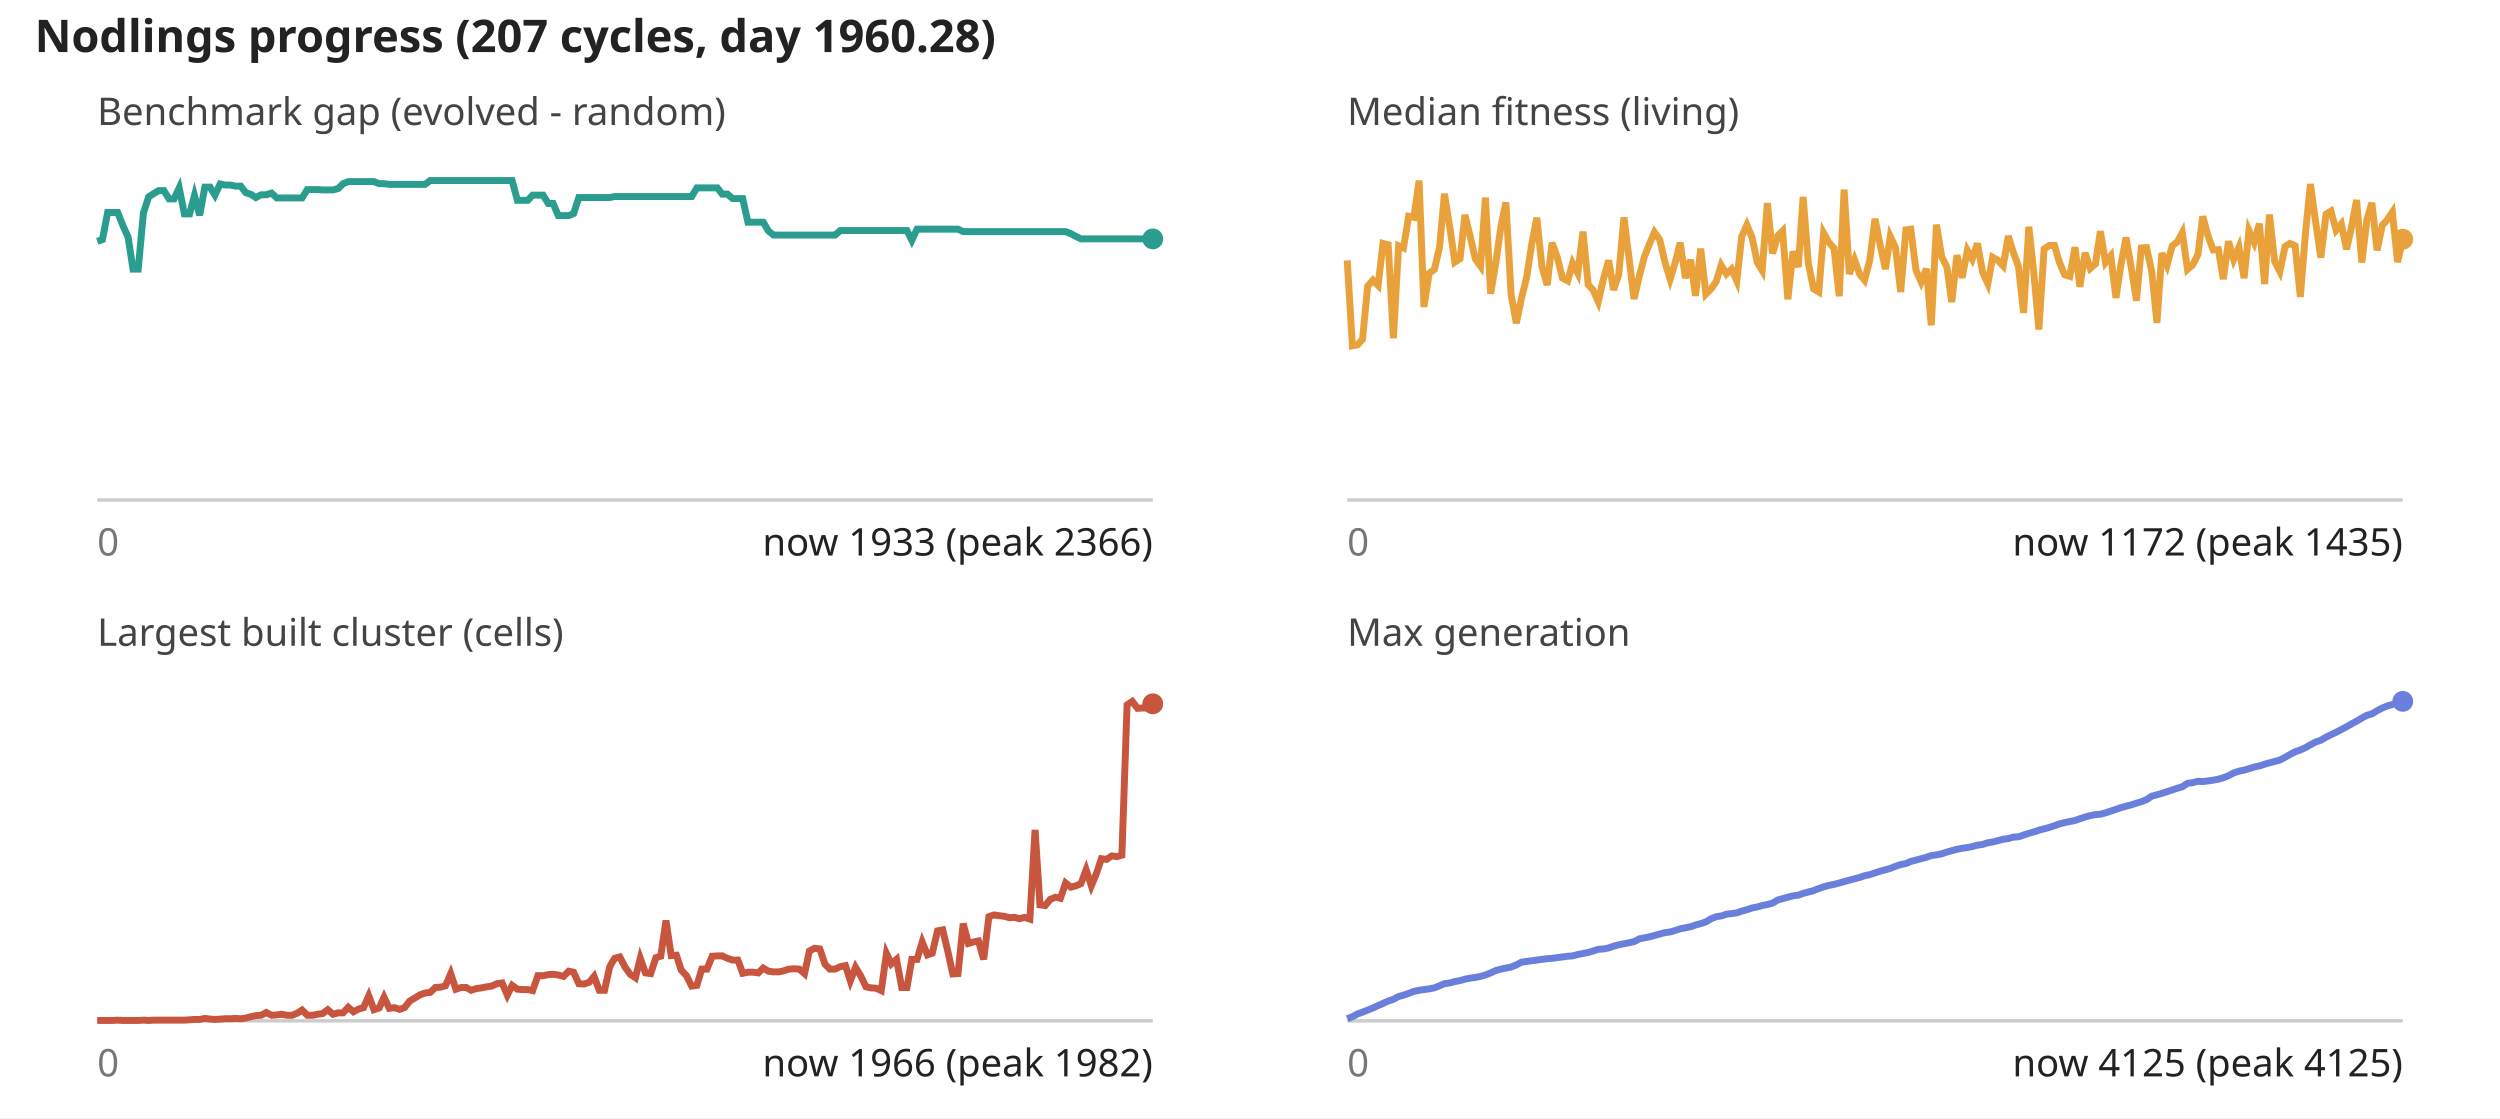
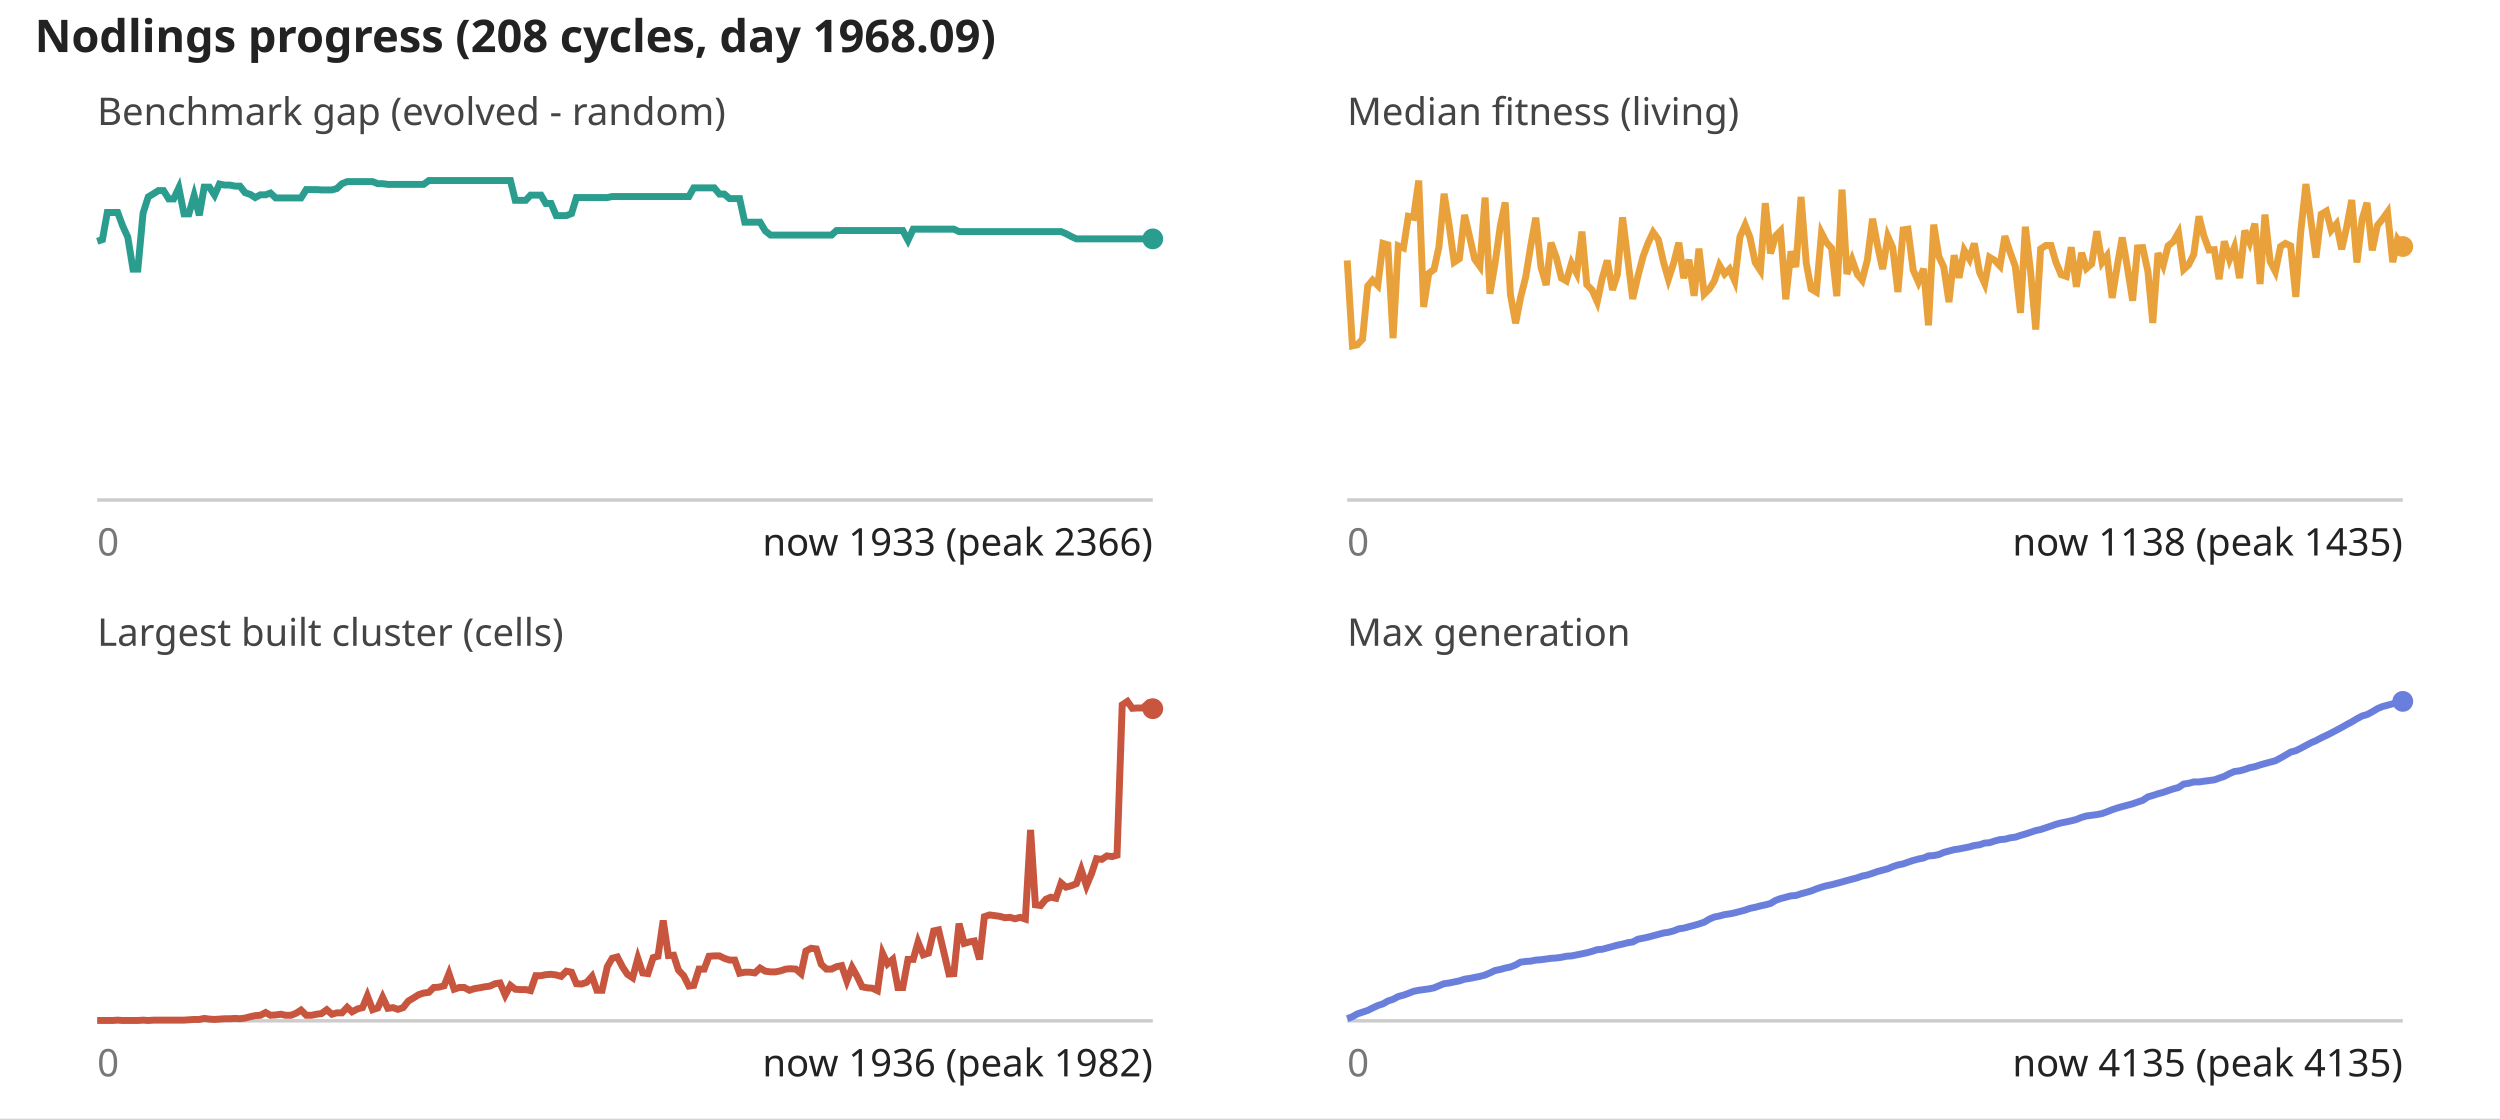
<svg xmlns="http://www.w3.org/2000/svg" viewBox="0 0 720 322" font-family="sans-serif" font-size="11">
  <rect width="100%" height="100%" fill="#fff" />
-   <text x="10" y="15" font-size="13" font-weight="bold" fill="#222">Nodlings progress (207 cycles, day 1960.28)</text>
+   <text x="10" y="15" font-size="13" font-weight="bold" fill="#222">Nodlings progress (208 cycles, day 1968.09)</text>
  <text x="28" y="36" fill="#444">Benchmark gap (evolved - random)</text>
  <line x1="28" y1="144" x2="332" y2="144" stroke="#ccc" />
-   <polyline fill="none" stroke="#2a9d8f" stroke-width="2" points="28.0,69.5 29.5,69.0 31.0,61.2 32.4,61.2 33.9,61.2 35.4,65.0 36.9,68.3 38.3,77.5 39.8,77.5 41.3,61.4 42.8,56.7 44.2,55.8 45.7,54.9 47.2,54.9 48.7,57.3 50.1,57.3 51.6,54.1 53.1,61.6 54.6,61.6 56.0,56.3 57.5,62.0 59.0,53.9 60.5,53.9 61.9,56.2 63.4,53.0 64.9,53.3 66.4,53.3 67.8,53.6 69.3,53.6 70.8,55.5 72.3,56.0 73.7,56.9 75.2,56.1 76.7,56.1 78.2,55.6 79.7,57.0 81.1,57.0 82.6,57.0 84.1,57.0 85.6,57.0 87.0,57.0 88.5,54.6 90.0,54.6 91.5,54.6 92.9,54.7 94.4,54.7 95.9,54.7 97.4,54.3 98.8,52.9 100.3,52.3 101.8,52.3 103.3,52.3 104.7,52.3 106.2,52.3 107.7,52.3 109.2,52.9 110.6,52.9 112.1,53.1 113.6,53.1 115.1,53.1 116.5,53.1 118.0,53.1 119.5,53.1 121.0,53.1 122.4,53.1 123.9,52.0 125.4,52.0 126.9,52.0 128.3,52.0 129.8,52.0 131.3,52.0 132.8,52.0 134.3,52.0 135.7,52.0 137.2,52.0 138.7,52.0 140.2,52.0 141.6,52.0 143.1,52.0 144.6,52.0 146.1,52.0 147.5,52.0 149.0,57.7 150.5,57.7 152.0,57.7 153.4,56.2 154.9,56.2 156.4,56.2 157.9,58.6 159.3,58.6 160.8,62.1 162.3,62.1 163.8,62.1 165.2,61.5 166.7,56.9 168.2,56.9 169.7,56.9 171.1,56.9 172.6,56.9 174.1,56.9 175.6,56.9 177.0,56.6 178.5,56.6 180.0,56.6 181.5,56.6 183.0,56.6 184.4,56.6 185.9,56.6 187.4,56.6 188.9,56.6 190.3,56.6 191.8,56.6 193.3,56.6 194.8,56.6 196.2,56.6 197.7,56.6 199.2,56.6 200.7,54.1 202.1,54.1 203.6,54.1 205.1,54.1 206.6,54.1 208.0,55.9 209.5,55.9 211.0,57.2 212.5,57.2 213.9,57.2 215.4,64.0 216.9,64.0 218.4,64.0 219.8,64.0 221.3,66.5 222.8,67.7 224.3,67.7 225.7,67.7 227.2,67.7 228.7,67.7 230.2,67.7 231.7,67.7 233.1,67.7 234.6,67.7 236.1,67.7 237.6,67.7 239.0,67.7 240.5,67.7 242.0,66.4 243.5,66.4 244.9,66.4 246.4,66.4 247.9,66.4 249.4,66.4 250.8,66.4 252.3,66.4 253.8,66.4 255.3,66.4 256.7,66.4 258.2,66.4 259.7,66.4 261.2,66.4 262.6,69.2 264.1,66.0 265.6,66.0 267.1,66.0 268.5,66.0 270.0,66.0 271.5,66.0 273.0,66.0 274.4,66.0 275.9,66.0 277.4,66.7 278.9,66.7 280.3,66.7 281.8,66.7 283.3,66.7 284.8,66.7 286.3,66.7 287.7,66.7 289.2,66.7 290.7,66.7 292.2,66.7 293.6,66.7 295.1,66.7 296.6,66.7 298.1,66.7 299.5,66.7 301.0,66.7 302.5,66.7 304.0,66.7 305.4,66.7 306.9,66.7 308.4,67.3 309.9,68.1 311.3,68.8 312.8,68.8 314.3,68.8 315.8,68.8 317.2,68.8 318.7,68.8 320.2,68.8 321.7,68.8 323.1,68.8 324.6,68.8 326.1,68.8 327.6,68.8 329.0,68.8 330.5,68.8 332.0,68.8" />
+   <polyline fill="none" stroke="#2a9d8f" stroke-width="2" points="28.0,69.5 29.5,69.0 30.9,61.2 32.4,61.2 33.9,61.2 35.3,65.0 36.8,68.3 38.3,77.5 39.7,77.5 41.2,61.4 42.7,56.7 44.2,55.8 45.6,54.9 47.1,54.9 48.6,57.3 50.0,57.3 51.5,54.1 53.0,61.6 54.4,61.6 55.9,56.3 57.4,62.0 58.8,53.9 60.3,53.9 61.8,56.2 63.2,53.0 64.7,53.3 66.2,53.3 67.7,53.6 69.1,53.6 70.6,55.5 72.1,56.0 73.5,56.9 75.0,56.1 76.5,56.1 77.9,55.6 79.4,57.0 80.9,57.0 82.3,57.0 83.8,57.0 85.3,57.0 86.7,57.0 88.2,54.6 89.7,54.6 91.1,54.6 92.6,54.7 94.1,54.7 95.6,54.7 97.0,54.3 98.5,52.9 100.0,52.3 101.4,52.3 102.9,52.3 104.4,52.3 105.8,52.3 107.3,52.3 108.8,52.9 110.2,52.9 111.7,53.1 113.2,53.1 114.6,53.1 116.1,53.1 117.6,53.1 119.1,53.1 120.5,53.1 122.0,53.1 123.5,52.0 124.9,52.0 126.4,52.0 127.9,52.0 129.3,52.0 130.8,52.0 132.3,52.0 133.7,52.0 135.2,52.0 136.7,52.0 138.1,52.0 139.6,52.0 141.1,52.0 142.6,52.0 144.0,52.0 145.5,52.0 147.0,52.0 148.4,57.7 149.9,57.7 151.4,57.7 152.8,56.2 154.3,56.2 155.8,56.2 157.2,58.6 158.7,58.6 160.2,62.1 161.6,62.1 163.1,62.1 164.6,61.5 166.0,56.9 167.5,56.9 169.0,56.9 170.5,56.9 171.9,56.9 173.4,56.9 174.9,56.9 176.3,56.6 177.8,56.6 179.3,56.6 180.7,56.6 182.2,56.6 183.7,56.6 185.1,56.6 186.6,56.6 188.1,56.6 189.5,56.6 191.0,56.6 192.5,56.6 194.0,56.6 195.4,56.6 196.9,56.6 198.4,56.6 199.8,54.1 201.3,54.1 202.8,54.1 204.2,54.1 205.7,54.1 207.2,55.9 208.6,55.9 210.1,57.2 211.6,57.2 213.0,57.2 214.5,64.0 216.0,64.0 217.4,64.0 218.9,64.0 220.4,66.5 221.9,67.7 223.3,67.7 224.8,67.7 226.3,67.7 227.7,67.7 229.2,67.7 230.7,67.7 232.1,67.7 233.6,67.7 235.1,67.7 236.5,67.7 238.0,67.7 239.5,67.7 240.9,66.4 242.4,66.4 243.9,66.4 245.4,66.4 246.8,66.4 248.3,66.4 249.8,66.4 251.2,66.4 252.7,66.4 254.2,66.4 255.6,66.4 257.1,66.4 258.6,66.4 260.0,66.4 261.5,69.2 263.0,66.0 264.4,66.0 265.9,66.0 267.4,66.0 268.9,66.0 270.3,66.0 271.8,66.0 273.3,66.0 274.7,66.0 276.2,66.7 277.7,66.7 279.1,66.7 280.6,66.7 282.1,66.7 283.5,66.7 285.0,66.7 286.5,66.7 287.9,66.7 289.4,66.7 290.9,66.7 292.3,66.7 293.8,66.7 295.3,66.7 296.8,66.7 298.2,66.7 299.7,66.7 301.2,66.7 302.6,66.7 304.1,66.7 305.6,66.7 307.0,67.3 308.5,68.1 310.0,68.8 311.4,68.8 312.9,68.8 314.4,68.8 315.8,68.8 317.3,68.8 318.8,68.8 320.3,68.8 321.7,68.8 323.2,68.8 324.7,68.8 326.1,68.8 327.6,68.8 329.1,68.8 330.5,68.8 332.0,68.8" />
  <circle cx="332.0" cy="68.8" r="3" fill="#2a9d8f" />
  <text x="28" y="160" fill="#777">0</text>
  <text x="332" y="160" text-anchor="end" fill="#222">now 1933 (peak 2366)</text>
  <text x="388" y="36" fill="#444">Median fitness (living)</text>
  <line x1="388" y1="144" x2="692" y2="144" stroke="#ccc" />
-   <polyline fill="none" stroke="#e9a23b" stroke-width="2" points="388.0,75.0 389.5,99.6 391.0,99.3 392.4,97.7 393.9,82.4 395.4,80.7 396.9,82.2 398.3,70.1 399.8,70.5 401.3,97.4 402.8,70.8 404.2,71.4 405.7,62.3 407.2,62.6 408.7,52.0 410.1,88.4 411.6,78.7 413.1,77.6 414.6,71.2 416.0,55.8 417.5,65.2 419.0,75.5 420.5,74.5 421.9,61.9 423.4,68.0 424.9,74.6 426.4,76.7 427.8,56.9 429.3,84.6 430.8,75.7 432.3,65.0 433.7,58.3 435.2,84.8 436.7,93.1 438.2,85.8 439.7,79.8 441.1,70.5 442.6,62.7 444.1,76.9 445.6,82.1 447.0,69.9 448.5,74.1 450.0,80.1 451.5,80.9 452.9,75.8 454.4,78.7 455.9,66.7 457.4,82.0 458.8,83.5 460.3,86.9 461.8,80.3 463.3,75.0 464.7,83.5 466.2,79.1 467.7,62.6 469.2,74.6 470.6,86.1 472.1,79.6 473.6,73.9 475.1,70.1 476.5,66.9 478.0,69.0 479.5,75.5 481.0,80.4 482.4,75.8 483.9,69.9 485.4,80.1 486.9,74.8 488.3,85.2 489.8,71.6 491.3,84.7 492.8,83.2 494.3,81.0 495.7,76.4 497.2,78.9 498.7,77.5 500.2,80.9 501.6,68.2 503.1,64.8 504.6,68.4 506.1,75.6 507.5,77.9 509.0,58.5 510.5,73.0 512.0,67.9 513.4,66.5 514.9,86.2 516.4,72.4 517.9,76.9 519.3,56.7 520.8,75.8 522.3,83.2 523.8,84.1 525.2,67.1 526.7,69.8 528.2,71.5 529.7,85.3 531.1,54.6 532.6,78.9 534.1,74.8 535.6,79.0 537.0,80.7 538.5,74.9 540.0,63.0 541.5,70.6 543.0,77.5 544.4,68.1 545.9,71.3 547.4,84.1 548.9,66.2 550.3,66.0 551.8,77.8 553.3,81.2 554.8,77.4 556.2,93.7 557.7,64.7 559.2,73.9 560.7,76.9 562.1,87.0 563.6,73.5 565.1,80.0 566.6,72.1 568.0,74.6 569.5,70.1 571.0,78.4 572.5,81.7 573.9,74.1 575.4,75.0 576.9,76.6 578.4,68.0 579.8,72.6 581.3,76.7 582.8,90.1 584.3,65.3 585.7,78.1 587.2,94.9 588.7,71.7 590.2,70.7 591.7,70.7 593.1,75.5 594.6,79.1 596.1,79.6 597.6,71.2 599.0,82.6 600.5,72.8 602.0,77.3 603.5,76.0 604.9,66.6 606.4,75.6 607.9,73.7 609.4,85.8 610.8,76.4 612.3,68.4 613.8,77.1 615.3,86.6 616.7,71.4 618.2,71.3 619.7,78.2 621.2,93.0 622.6,72.9 624.1,76.4 625.6,70.8 627.1,69.6 628.5,67.0 630.0,77.6 631.5,76.3 633.0,73.3 634.4,62.3 635.9,67.9 637.4,72.0 638.9,71.9 640.3,80.4 641.8,69.5 643.3,74.7 644.8,71.2 646.3,80.1 647.7,66.4 649.2,69.8 650.7,64.4 652.2,81.8 653.6,61.8 655.1,75.3 656.6,78.2 658.1,71.0 659.5,70.1 661.0,70.8 662.5,85.5 664.0,66.9 665.4,53.0 666.9,63.9 668.4,74.2 669.9,61.7 671.3,60.8 672.8,66.3 674.3,64.5 675.8,71.8 677.2,65.6 678.7,57.6 680.2,75.6 681.7,63.1 683.1,58.4 684.6,72.1 686.1,64.9 687.6,63.2 689.0,61.1 690.5,75.5 692.0,68.9" />
-   <circle cx="692.0" cy="68.9" r="3" fill="#e9a23b" />
+   <polyline fill="none" stroke="#e9a23b" stroke-width="2" points="388.0,75.0 389.5,99.6 390.9,99.3 392.4,97.7 393.9,82.4 395.3,80.7 396.8,82.2 398.3,70.1 399.7,70.5 401.2,97.4 402.7,70.8 404.2,71.4 405.6,62.3 407.1,62.6 408.6,52.0 410.0,88.4 411.5,78.7 413.0,77.6 414.4,71.2 415.9,55.8 417.4,65.2 418.8,75.5 420.3,74.5 421.8,61.9 423.2,68.0 424.7,74.6 426.2,76.7 427.7,56.9 429.1,84.6 430.6,75.7 432.1,65.0 433.5,58.3 435.0,84.8 436.5,93.1 437.9,85.8 439.4,79.8 440.9,70.5 442.3,62.7 443.8,76.9 445.3,82.1 446.7,69.9 448.2,74.1 449.7,80.1 451.1,80.9 452.6,75.8 454.1,78.7 455.6,66.7 457.0,82.0 458.5,83.5 460.0,86.9 461.4,80.3 462.9,75.0 464.4,83.5 465.8,79.1 467.3,62.6 468.8,74.6 470.2,86.1 471.7,79.6 473.2,73.9 474.6,70.1 476.1,66.9 477.6,69.0 479.1,75.5 480.5,80.4 482.0,75.8 483.5,69.9 484.9,80.1 486.4,74.8 487.9,85.2 489.3,71.6 490.8,84.7 492.3,83.2 493.7,81.0 495.2,76.4 496.7,78.9 498.1,77.5 499.6,80.9 501.1,68.2 502.6,64.8 504.0,68.4 505.5,75.6 507.0,77.9 508.4,58.5 509.9,73.0 511.4,67.9 512.8,66.5 514.3,86.2 515.8,72.4 517.2,76.9 518.7,56.7 520.2,75.8 521.6,83.2 523.1,84.1 524.6,67.1 526.0,69.8 527.5,71.5 529.0,85.3 530.5,54.6 531.9,78.9 533.4,74.8 534.9,79.0 536.3,80.7 537.8,74.9 539.3,63.0 540.7,70.6 542.2,77.5 543.7,68.1 545.1,71.3 546.6,84.1 548.1,66.2 549.5,66.0 551.0,77.8 552.5,81.2 554.0,77.4 555.4,93.7 556.9,64.7 558.4,73.9 559.8,76.9 561.3,87.0 562.8,73.5 564.2,80.0 565.7,72.1 567.2,74.6 568.6,70.1 570.1,78.4 571.6,81.7 573.0,74.1 574.5,75.0 576.0,76.6 577.4,68.0 578.9,72.6 580.4,76.7 581.9,90.1 583.3,65.3 584.8,78.1 586.3,94.9 587.7,71.7 589.2,70.7 590.7,70.7 592.1,75.5 593.6,79.1 595.1,79.6 596.5,71.2 598.0,82.6 599.5,72.8 600.9,77.3 602.4,76.0 603.9,66.6 605.4,75.6 606.8,73.7 608.3,85.8 609.8,76.4 611.2,68.4 612.7,77.1 614.2,86.6 615.6,71.4 617.1,71.3 618.6,78.2 620.0,93.0 621.5,72.9 623.0,76.4 624.4,70.8 625.9,69.6 627.4,67.0 628.9,77.6 630.3,76.3 631.8,73.3 633.3,62.3 634.7,67.9 636.2,72.0 637.7,71.9 639.1,80.4 640.6,69.5 642.1,74.7 643.5,71.2 645.0,80.1 646.5,66.4 647.9,69.8 649.4,64.4 650.9,81.8 652.3,61.8 653.8,75.3 655.3,78.2 656.8,71.0 658.2,70.1 659.7,70.8 661.2,85.5 662.6,66.9 664.1,53.0 665.6,63.9 667.0,74.2 668.5,61.7 670.0,60.8 671.4,66.3 672.9,64.5 674.4,71.8 675.8,65.6 677.3,57.6 678.8,75.6 680.3,63.1 681.7,58.4 683.2,72.1 684.7,64.9 686.1,63.2 687.6,61.1 689.1,75.5 690.5,68.9 692.0,71.0" />
+   <circle cx="692.0" cy="71.0" r="3" fill="#e9a23b" />
  <text x="388" y="160" fill="#777">0</text>
-   <text x="692" y="160" text-anchor="end" fill="#222">now 1172 (peak 1435)</text>
+   <text x="692" y="160" text-anchor="end" fill="#222">now 1138 (peak 1435)</text>
  <text x="28" y="186" fill="#444">Largest built cluster (cells)</text>
  <line x1="28" y1="294" x2="332" y2="294" stroke="#ccc" />
-   <polyline fill="none" stroke="#c8553d" stroke-width="2" points="28.0,293.9 29.5,293.9 31.0,293.9 32.4,293.9 33.9,293.8 35.4,293.9 36.9,293.9 38.3,293.9 39.8,293.9 41.3,293.8 42.8,293.9 44.2,293.8 45.7,293.8 47.2,293.8 48.7,293.8 50.1,293.8 51.6,293.8 53.1,293.8 54.6,293.7 56.0,293.6 57.5,293.6 59.0,293.3 60.5,293.5 61.9,293.6 63.4,293.5 64.9,293.4 66.4,293.4 67.8,293.3 69.3,293.4 70.8,293.2 72.3,292.8 73.7,292.5 75.2,292.4 76.7,291.6 78.2,292.4 79.7,292.3 81.1,292.1 82.6,292.4 84.1,292.4 85.6,291.8 87.0,290.9 88.5,292.4 90.0,292.4 91.5,292.1 92.9,291.9 94.4,290.8 95.9,292.1 97.4,291.7 98.8,291.7 100.3,290.1 101.8,291.4 103.3,290.6 104.7,290.2 106.2,286.8 107.7,290.8 109.2,290.3 110.6,287.2 112.1,290.4 113.6,290.2 115.1,290.7 116.5,290.2 118.0,288.3 119.5,287.4 121.0,286.5 122.4,286.0 123.9,285.8 125.4,284.4 126.9,284.3 128.3,283.9 129.8,280.4 131.3,284.9 132.8,284.4 134.3,284.4 135.7,285.2 137.2,284.7 138.7,284.5 140.2,284.2 141.6,284.0 143.1,283.3 144.6,283.1 146.1,286.6 147.5,283.8 149.0,284.9 150.5,285.0 152.0,285.0 153.4,285.3 154.9,281.0 156.4,281.0 157.9,280.7 159.3,280.6 160.8,280.8 162.3,281.2 163.8,279.7 165.2,280.0 166.7,283.3 168.2,283.4 169.7,282.9 171.1,281.2 172.6,285.2 174.1,285.2 175.6,278.4 177.0,276.0 178.5,275.6 180.0,278.5 181.5,280.6 183.0,281.6 184.4,276.0 185.9,280.2 187.4,280.4 188.9,275.8 190.3,275.4 191.8,265.1 193.3,275.2 194.8,275.1 196.2,279.4 197.7,281.0 199.2,284.0 200.7,283.8 202.1,279.1 203.6,279.1 205.1,275.4 206.6,275.3 208.0,275.3 209.5,276.0 211.0,276.5 212.5,276.5 213.9,280.3 215.4,280.0 216.9,280.0 218.4,280.2 219.8,278.8 221.3,279.7 222.8,279.9 224.3,279.9 225.7,279.6 227.2,279.1 228.7,279.0 230.2,279.1 231.7,280.4 233.1,273.9 234.6,273.1 236.1,273.3 237.6,277.7 239.0,279.1 240.5,279.1 242.0,278.4 243.5,278.1 244.9,282.5 246.4,278.6 247.9,281.1 249.4,284.2 250.8,284.5 252.3,284.6 253.8,285.3 255.3,274.6 256.7,277.6 258.2,276.3 259.7,284.4 261.2,284.4 262.6,276.3 264.1,276.3 265.6,271.3 267.1,275.0 268.5,274.5 270.0,268.1 271.5,267.8 273.0,274.1 274.4,280.5 275.9,280.4 277.4,266.0 278.9,271.7 280.3,271.3 281.8,271.0 283.3,276.3 284.8,264.0 286.3,263.5 287.7,263.7 289.2,263.9 290.7,264.3 292.2,264.2 293.6,264.6 295.1,264.2 296.6,264.7 298.1,239.0 299.5,260.6 301.0,260.8 302.5,259.0 304.0,258.4 305.4,258.7 306.9,254.3 308.4,255.5 309.9,255.1 311.3,254.5 312.8,250.5 314.3,255.1 315.8,251.5 317.2,247.3 318.7,247.5 320.2,246.5 321.7,246.7 323.1,246.3 324.6,203.0 326.1,202.0 327.6,204.0 329.0,203.9 330.5,203.9 332.0,202.7" />
-   <circle cx="332.0" cy="202.7" r="3" fill="#c8553d" />
+   <polyline fill="none" stroke="#c8553d" stroke-width="2" points="28.0,293.9 29.5,293.9 30.9,293.9 32.4,293.9 33.9,293.8 35.3,293.9 36.8,293.9 38.3,293.9 39.7,293.9 41.2,293.8 42.7,293.9 44.2,293.8 45.6,293.8 47.1,293.8 48.6,293.8 50.0,293.8 51.5,293.8 53.0,293.8 54.4,293.7 55.9,293.6 57.4,293.6 58.8,293.3 60.3,293.5 61.8,293.6 63.2,293.5 64.7,293.4 66.2,293.4 67.7,293.3 69.1,293.4 70.6,293.2 72.1,292.8 73.5,292.5 75.0,292.4 76.5,291.6 77.9,292.4 79.4,292.3 80.9,292.1 82.3,292.4 83.8,292.4 85.3,291.8 86.7,290.9 88.2,292.4 89.7,292.4 91.1,292.1 92.6,291.9 94.1,290.8 95.6,292.1 97.0,291.7 98.5,291.7 100.0,290.1 101.4,291.4 102.9,290.6 104.4,290.2 105.8,286.8 107.3,290.8 108.8,290.3 110.2,287.2 111.7,290.4 113.2,290.2 114.6,290.7 116.1,290.2 117.6,288.3 119.1,287.4 120.5,286.5 122.0,286.0 123.5,285.8 124.9,284.4 126.4,284.3 127.9,283.9 129.3,280.4 130.8,284.9 132.3,284.4 133.7,284.4 135.2,285.2 136.7,284.7 138.1,284.5 139.6,284.2 141.1,284.0 142.6,283.3 144.0,283.1 145.5,286.6 147.0,283.8 148.4,284.9 149.9,285.0 151.4,285.0 152.8,285.3 154.3,281.0 155.8,281.0 157.2,280.7 158.7,280.6 160.2,280.8 161.6,281.2 163.1,279.7 164.6,280.0 166.0,283.3 167.5,283.4 169.0,282.9 170.5,281.2 171.9,285.2 173.4,285.2 174.9,278.4 176.3,276.0 177.8,275.6 179.3,278.5 180.7,280.6 182.2,281.6 183.7,276.0 185.1,280.2 186.6,280.4 188.1,275.8 189.5,275.4 191.0,265.1 192.5,275.2 194.0,275.1 195.4,279.4 196.9,281.0 198.4,284.0 199.8,283.8 201.3,279.1 202.8,279.1 204.2,275.4 205.7,275.3 207.2,275.3 208.6,276.0 210.1,276.5 211.6,276.5 213.0,280.3 214.5,280.0 216.0,280.0 217.4,280.2 218.9,278.8 220.4,279.7 221.9,279.9 223.3,279.9 224.8,279.6 226.3,279.1 227.7,279.0 229.2,279.1 230.7,280.4 232.1,273.9 233.6,273.1 235.1,273.3 236.5,277.7 238.0,279.1 239.5,279.1 240.9,278.4 242.4,278.1 243.9,282.5 245.4,278.6 246.8,281.1 248.3,284.2 249.8,284.5 251.2,284.6 252.7,285.3 254.2,274.6 255.6,277.6 257.1,276.3 258.6,284.4 260.0,284.4 261.5,276.3 263.0,276.3 264.4,271.3 265.9,275.0 267.4,274.5 268.9,268.1 270.3,267.8 271.8,274.1 273.3,280.5 274.7,280.4 276.2,266.0 277.7,271.7 279.1,271.3 280.6,271.0 282.1,276.3 283.5,264.0 285.0,263.5 286.5,263.7 287.9,263.9 289.4,264.3 290.9,264.2 292.3,264.6 293.8,264.2 295.3,264.7 296.8,239.0 298.2,260.6 299.7,260.8 301.2,259.0 302.6,258.4 304.1,258.7 305.6,254.3 307.0,255.5 308.5,255.1 310.0,254.5 311.4,250.5 312.9,255.1 314.4,251.5 315.8,247.3 317.3,247.5 318.8,246.5 320.3,246.7 321.7,246.3 323.2,203.0 324.7,202.0 326.1,204.0 327.6,203.9 329.1,203.9 330.5,202.7 332.0,204.1" />
+   <circle cx="332.0" cy="204.1" r="3" fill="#c8553d" />
  <text x="28" y="310" fill="#777">0</text>
-   <text x="332" y="310" text-anchor="end" fill="#222">now 1966 (peak 1982)</text>
+   <text x="332" y="310" text-anchor="end" fill="#222">now 1936 (peak 1982)</text>
  <text x="388" y="186" fill="#444">Max generation</text>
  <line x1="388" y1="294" x2="692" y2="294" stroke="#ccc" />
-   <polyline fill="none" stroke="#6a7fdb" stroke-width="2" points="388.0,293.4 389.5,292.8 391.0,292.0 392.4,291.5 393.9,290.9 395.4,290.3 396.9,289.6 398.3,289.0 399.8,288.3 401.3,287.8 402.8,287.0 404.2,286.6 405.7,286.1 407.2,285.5 408.7,285.2 410.1,285.0 411.6,284.8 413.1,284.5 414.6,283.9 416.0,283.3 417.5,283.1 419.0,282.7 420.5,282.4 421.9,282.0 423.4,281.7 424.9,281.5 426.4,281.2 427.8,280.8 429.3,280.2 430.8,279.5 432.3,279.1 433.7,278.8 435.2,278.5 436.7,277.9 438.2,277.1 439.7,276.9 441.1,276.7 442.6,276.5 444.1,276.3 445.6,276.1 447.0,276.0 448.5,275.8 450.0,275.6 451.5,275.4 452.9,275.3 454.4,274.9 455.9,274.6 457.4,274.3 458.8,273.9 460.3,273.4 461.8,273.3 463.3,273.0 464.7,272.5 466.2,272.1 467.7,271.8 469.2,271.5 470.6,271.2 472.1,270.4 473.6,270.1 475.1,269.8 476.5,269.4 478.0,269.0 479.5,268.6 481.0,268.4 482.4,268.0 483.9,267.5 485.4,267.2 486.9,266.9 488.3,266.4 489.8,266.0 491.3,265.5 492.8,264.6 494.3,264.0 495.7,263.8 497.2,263.3 498.7,263.1 500.2,262.9 501.6,262.4 503.1,262.0 504.6,261.5 506.1,261.2 507.5,260.8 509.0,260.5 510.5,260.1 512.0,259.2 513.4,258.8 514.9,258.4 516.4,258.0 517.9,257.8 519.3,257.3 520.8,256.9 522.3,256.5 523.8,255.9 525.2,255.4 526.7,255.0 528.2,254.7 529.7,254.3 531.1,253.9 532.6,253.5 534.1,253.1 535.6,252.7 537.0,252.2 538.5,251.9 540.0,251.4 541.5,250.9 543.0,250.5 544.4,250.1 545.9,249.5 547.4,249.0 548.9,248.7 550.3,248.1 551.8,247.7 553.3,247.3 554.8,246.9 556.2,246.4 557.7,246.2 559.2,245.9 560.7,245.4 562.1,245.0 563.6,244.6 565.1,244.3 566.6,244.1 568.0,243.8 569.5,243.4 571.0,243.2 572.5,242.7 573.9,242.5 575.4,242.1 576.9,241.7 578.4,241.5 579.8,241.1 581.3,241.0 582.8,240.5 584.3,240.0 585.7,239.6 587.2,239.1 588.7,238.7 590.2,238.3 591.7,237.8 593.1,237.3 594.6,236.9 596.1,236.6 597.6,236.3 599.0,235.8 600.5,235.3 602.0,234.9 603.5,234.6 604.9,234.5 606.4,234.1 607.9,233.6 609.4,233.1 610.8,232.6 612.3,232.2 613.8,231.8 615.3,231.3 616.7,230.9 618.2,230.3 619.7,229.3 621.2,228.9 622.6,228.5 624.1,228.0 625.6,227.5 627.1,227.0 628.5,226.6 630.0,225.6 631.5,225.4 633.0,225.0 634.4,225.1 635.9,224.9 637.4,224.7 638.9,224.4 640.3,224.0 641.8,223.4 643.3,222.6 644.8,222.1 646.3,221.8 647.7,221.4 649.2,220.9 650.7,220.6 652.2,220.1 653.6,219.7 655.1,219.3 656.6,218.9 658.1,218.1 659.5,217.3 661.0,216.5 662.5,216.0 664.0,215.3 665.4,214.5 666.9,213.7 668.4,213.2 669.9,212.3 671.3,211.6 672.8,210.9 674.3,210.1 675.8,209.3 677.2,208.5 678.7,207.7 680.2,206.8 681.7,206.0 683.1,205.6 684.6,204.7 686.1,203.9 687.6,203.3 689.0,202.9 690.5,202.4 692.0,202.0" />
+   <polyline fill="none" stroke="#6a7fdb" stroke-width="2" points="388.0,293.4 389.5,292.8 390.9,292.0 392.4,291.5 393.9,291.0 395.3,290.3 396.8,289.6 398.3,289.1 399.7,288.3 401.2,287.8 402.7,287.0 404.2,286.6 405.6,286.1 407.1,285.5 408.6,285.2 410.0,285.0 411.5,284.8 413.0,284.5 414.4,283.9 415.9,283.3 417.4,283.1 418.8,282.8 420.3,282.5 421.8,282.0 423.2,281.8 424.7,281.5 426.2,281.2 427.7,280.8 429.1,280.2 430.6,279.5 432.1,279.2 433.5,278.8 435.0,278.5 436.5,277.9 437.9,277.1 439.4,276.9 440.9,276.8 442.3,276.5 443.8,276.4 445.3,276.2 446.7,276.0 448.2,275.9 449.7,275.7 451.1,275.4 452.6,275.3 454.1,275.0 455.6,274.7 457.0,274.4 458.5,274.0 460.0,273.5 461.4,273.4 462.9,273.0 464.4,272.6 465.8,272.2 467.3,271.9 468.8,271.5 470.2,271.3 471.7,270.5 473.2,270.2 474.6,269.9 476.1,269.5 477.6,269.1 479.1,268.7 480.5,268.5 482.0,268.1 483.5,267.5 484.9,267.3 486.4,266.9 487.9,266.5 489.3,266.1 490.8,265.6 492.3,264.7 493.7,264.1 495.2,263.8 496.7,263.4 498.1,263.2 499.6,262.9 501.1,262.5 502.6,262.1 504.0,261.6 505.5,261.3 507.0,260.9 508.4,260.6 509.9,260.2 511.4,259.3 512.8,258.8 514.3,258.4 515.8,258.0 517.2,257.9 518.7,257.4 520.2,257.0 521.6,256.6 523.1,256.0 524.6,255.5 526.0,255.1 527.5,254.8 529.0,254.4 530.5,254.0 531.9,253.6 533.4,253.2 534.9,252.8 536.3,252.3 537.8,252.0 539.3,251.5 540.7,251.0 542.2,250.6 543.7,250.2 545.1,249.6 546.6,249.1 548.1,248.8 549.5,248.3 551.0,247.8 552.5,247.4 554.0,247.1 555.4,246.5 556.9,246.4 558.4,246.1 559.8,245.5 561.3,245.1 562.8,244.7 564.2,244.5 565.7,244.2 567.2,243.9 568.6,243.5 570.1,243.3 571.6,242.8 573.0,242.7 574.5,242.2 576.0,241.8 577.4,241.7 578.9,241.3 580.4,241.1 581.9,240.6 583.3,240.2 584.8,239.7 586.3,239.2 587.7,238.9 589.2,238.4 590.7,237.9 592.1,237.4 593.6,237.0 595.1,236.7 596.5,236.4 598.0,236.0 599.5,235.4 600.9,235.0 602.4,234.8 603.9,234.6 605.4,234.3 606.8,233.8 608.3,233.2 609.8,232.7 611.2,232.3 612.7,231.9 614.2,231.5 615.6,231.0 617.1,230.5 618.6,229.5 620.0,229.1 621.5,228.6 623.0,228.2 624.4,227.7 625.9,227.2 627.4,226.8 628.9,225.8 630.3,225.6 631.8,225.2 633.3,225.2 634.7,225.0 636.2,224.8 637.7,224.6 639.1,224.1 640.6,223.6 642.1,222.8 643.5,222.2 645.0,222.0 646.5,221.6 647.9,221.1 649.4,220.8 650.9,220.3 652.3,219.9 653.8,219.5 655.3,219.1 656.8,218.3 658.2,217.5 659.7,216.6 661.2,216.2 662.6,215.5 664.1,214.7 665.6,213.9 667.0,213.3 668.5,212.5 670.0,211.8 671.4,211.1 672.9,210.3 674.4,209.5 675.8,208.7 677.3,207.9 678.8,207.0 680.3,206.2 681.7,205.8 683.2,205.0 684.7,204.1 686.1,203.5 687.6,203.1 689.1,202.7 690.5,202.2 692.0,202.0" />
  <circle cx="692.0" cy="202.0" r="3" fill="#6a7fdb" />
  <text x="388" y="310" fill="#777">0</text>
-   <text x="692" y="310" text-anchor="end" fill="#222">now 4125 (peak 4125)</text>
+   <text x="692" y="310" text-anchor="end" fill="#222">now 4135 (peak 4135)</text>
</svg>
